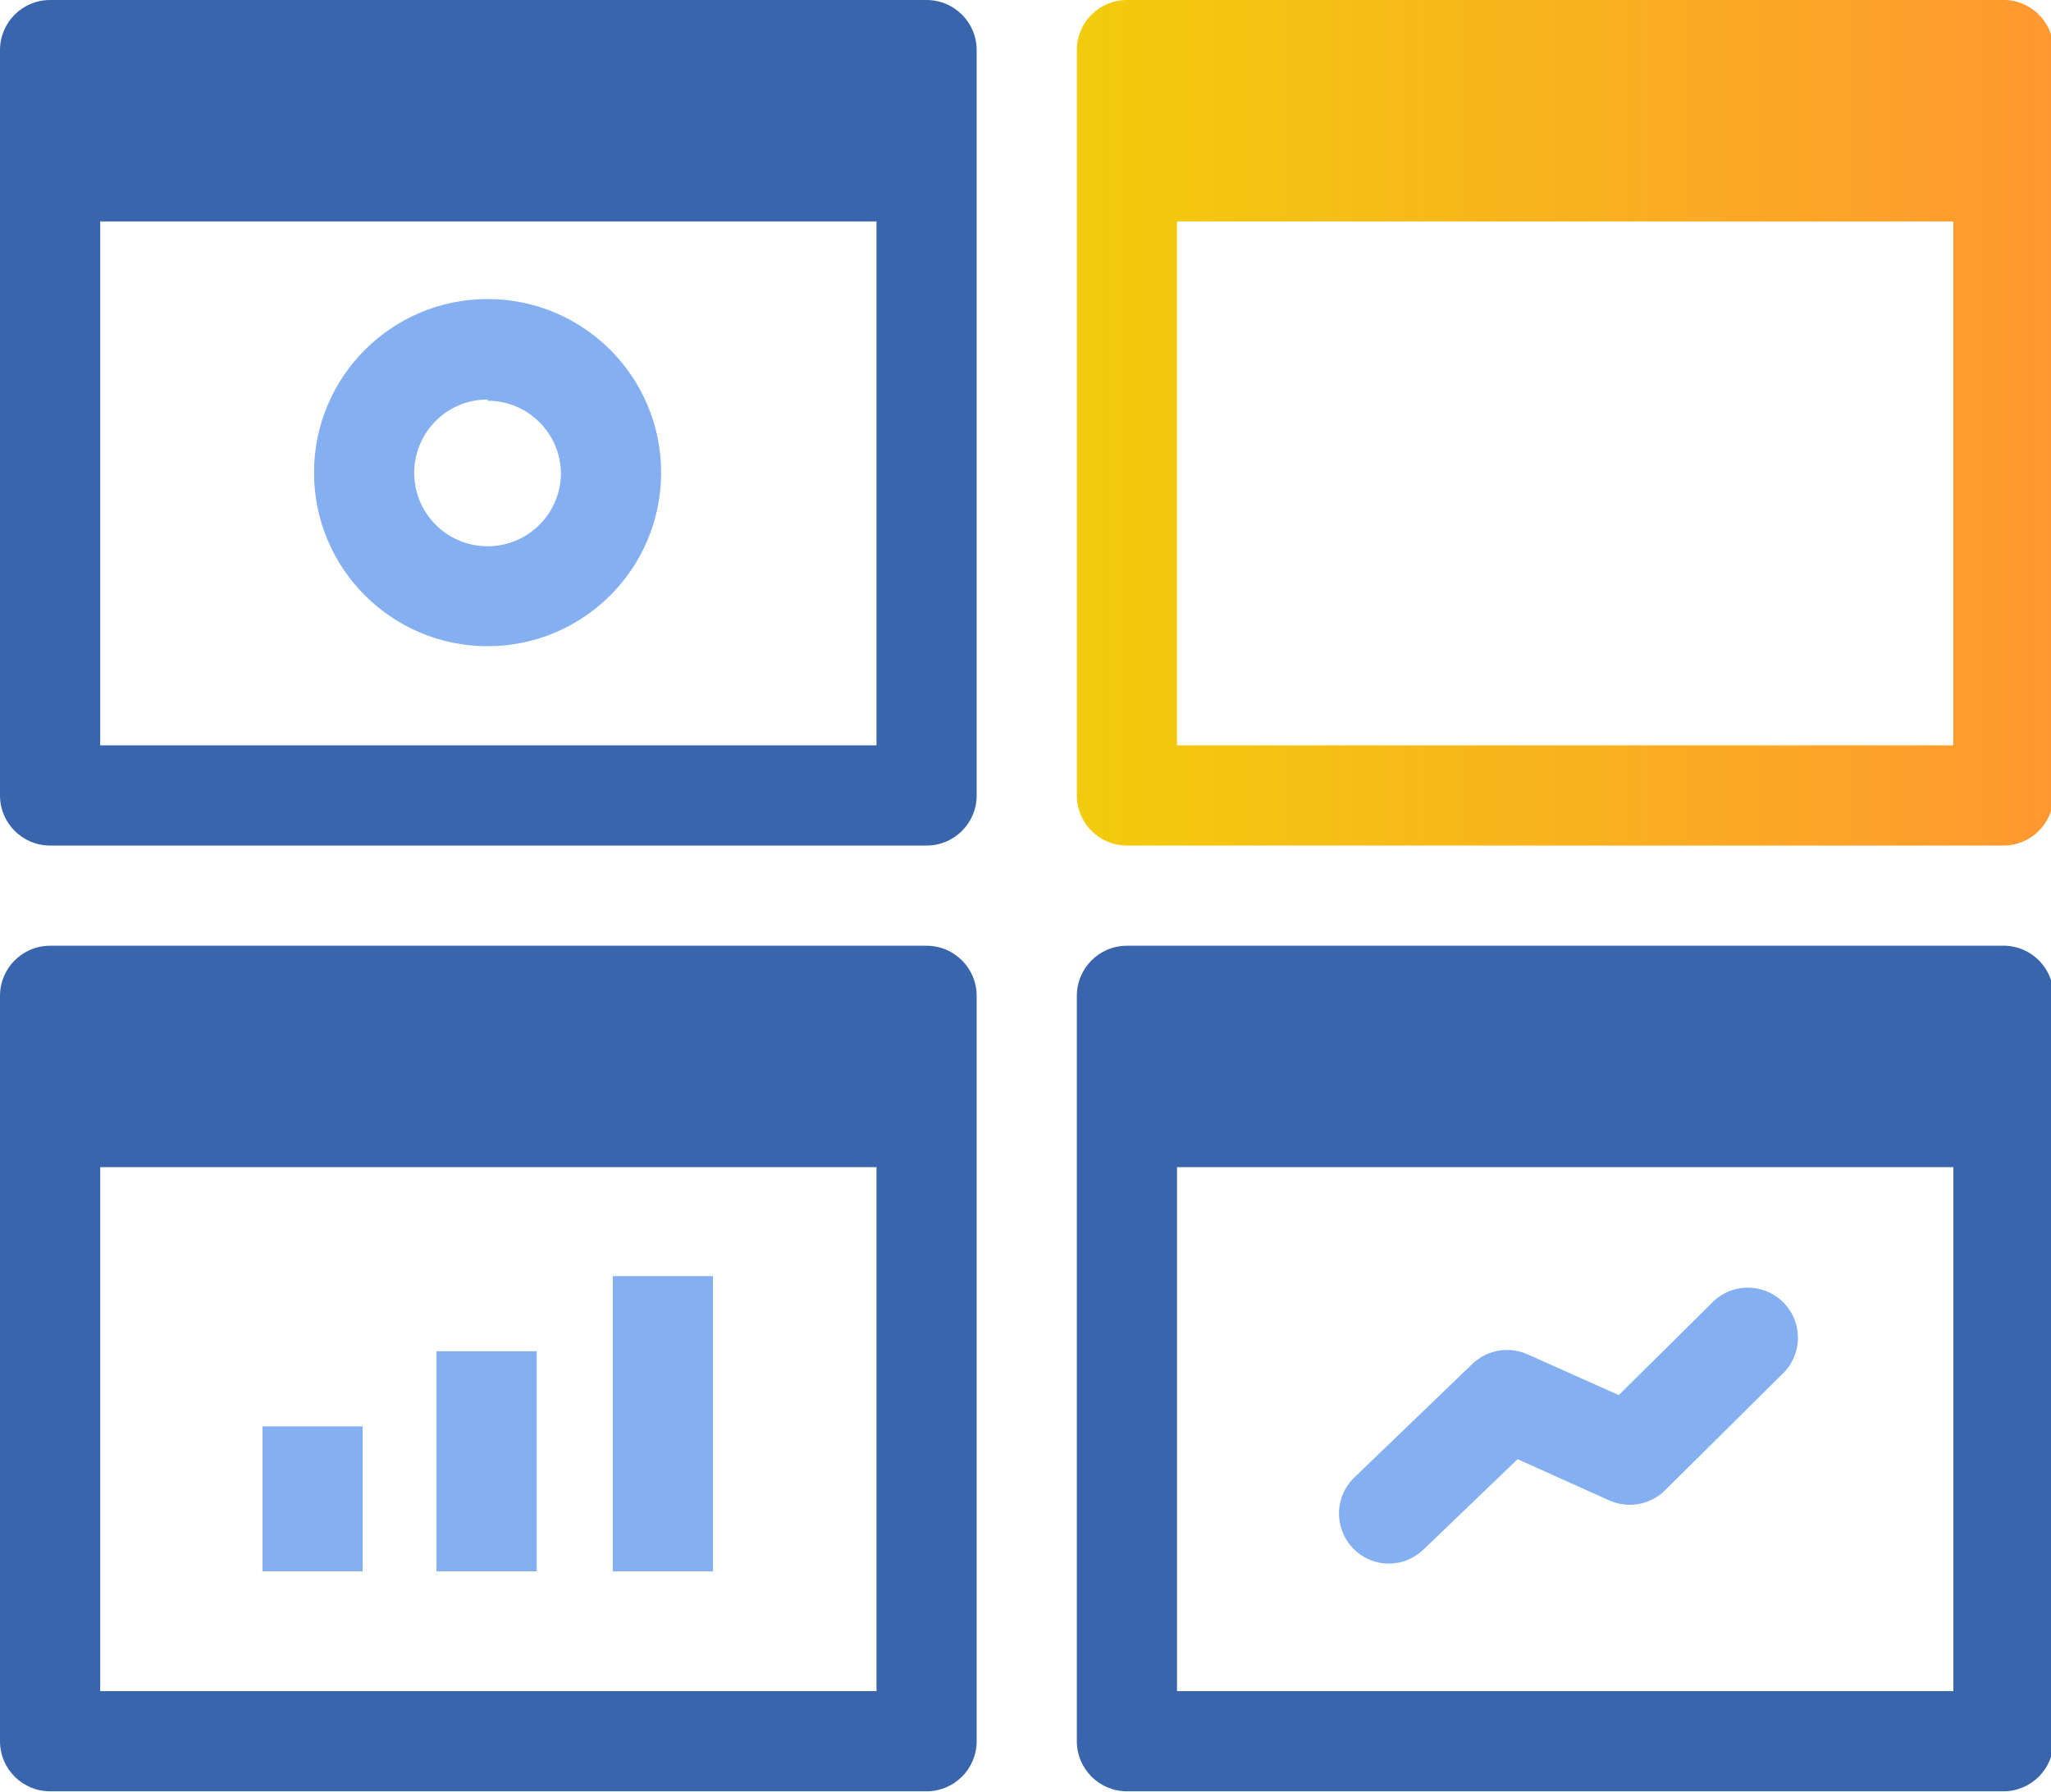
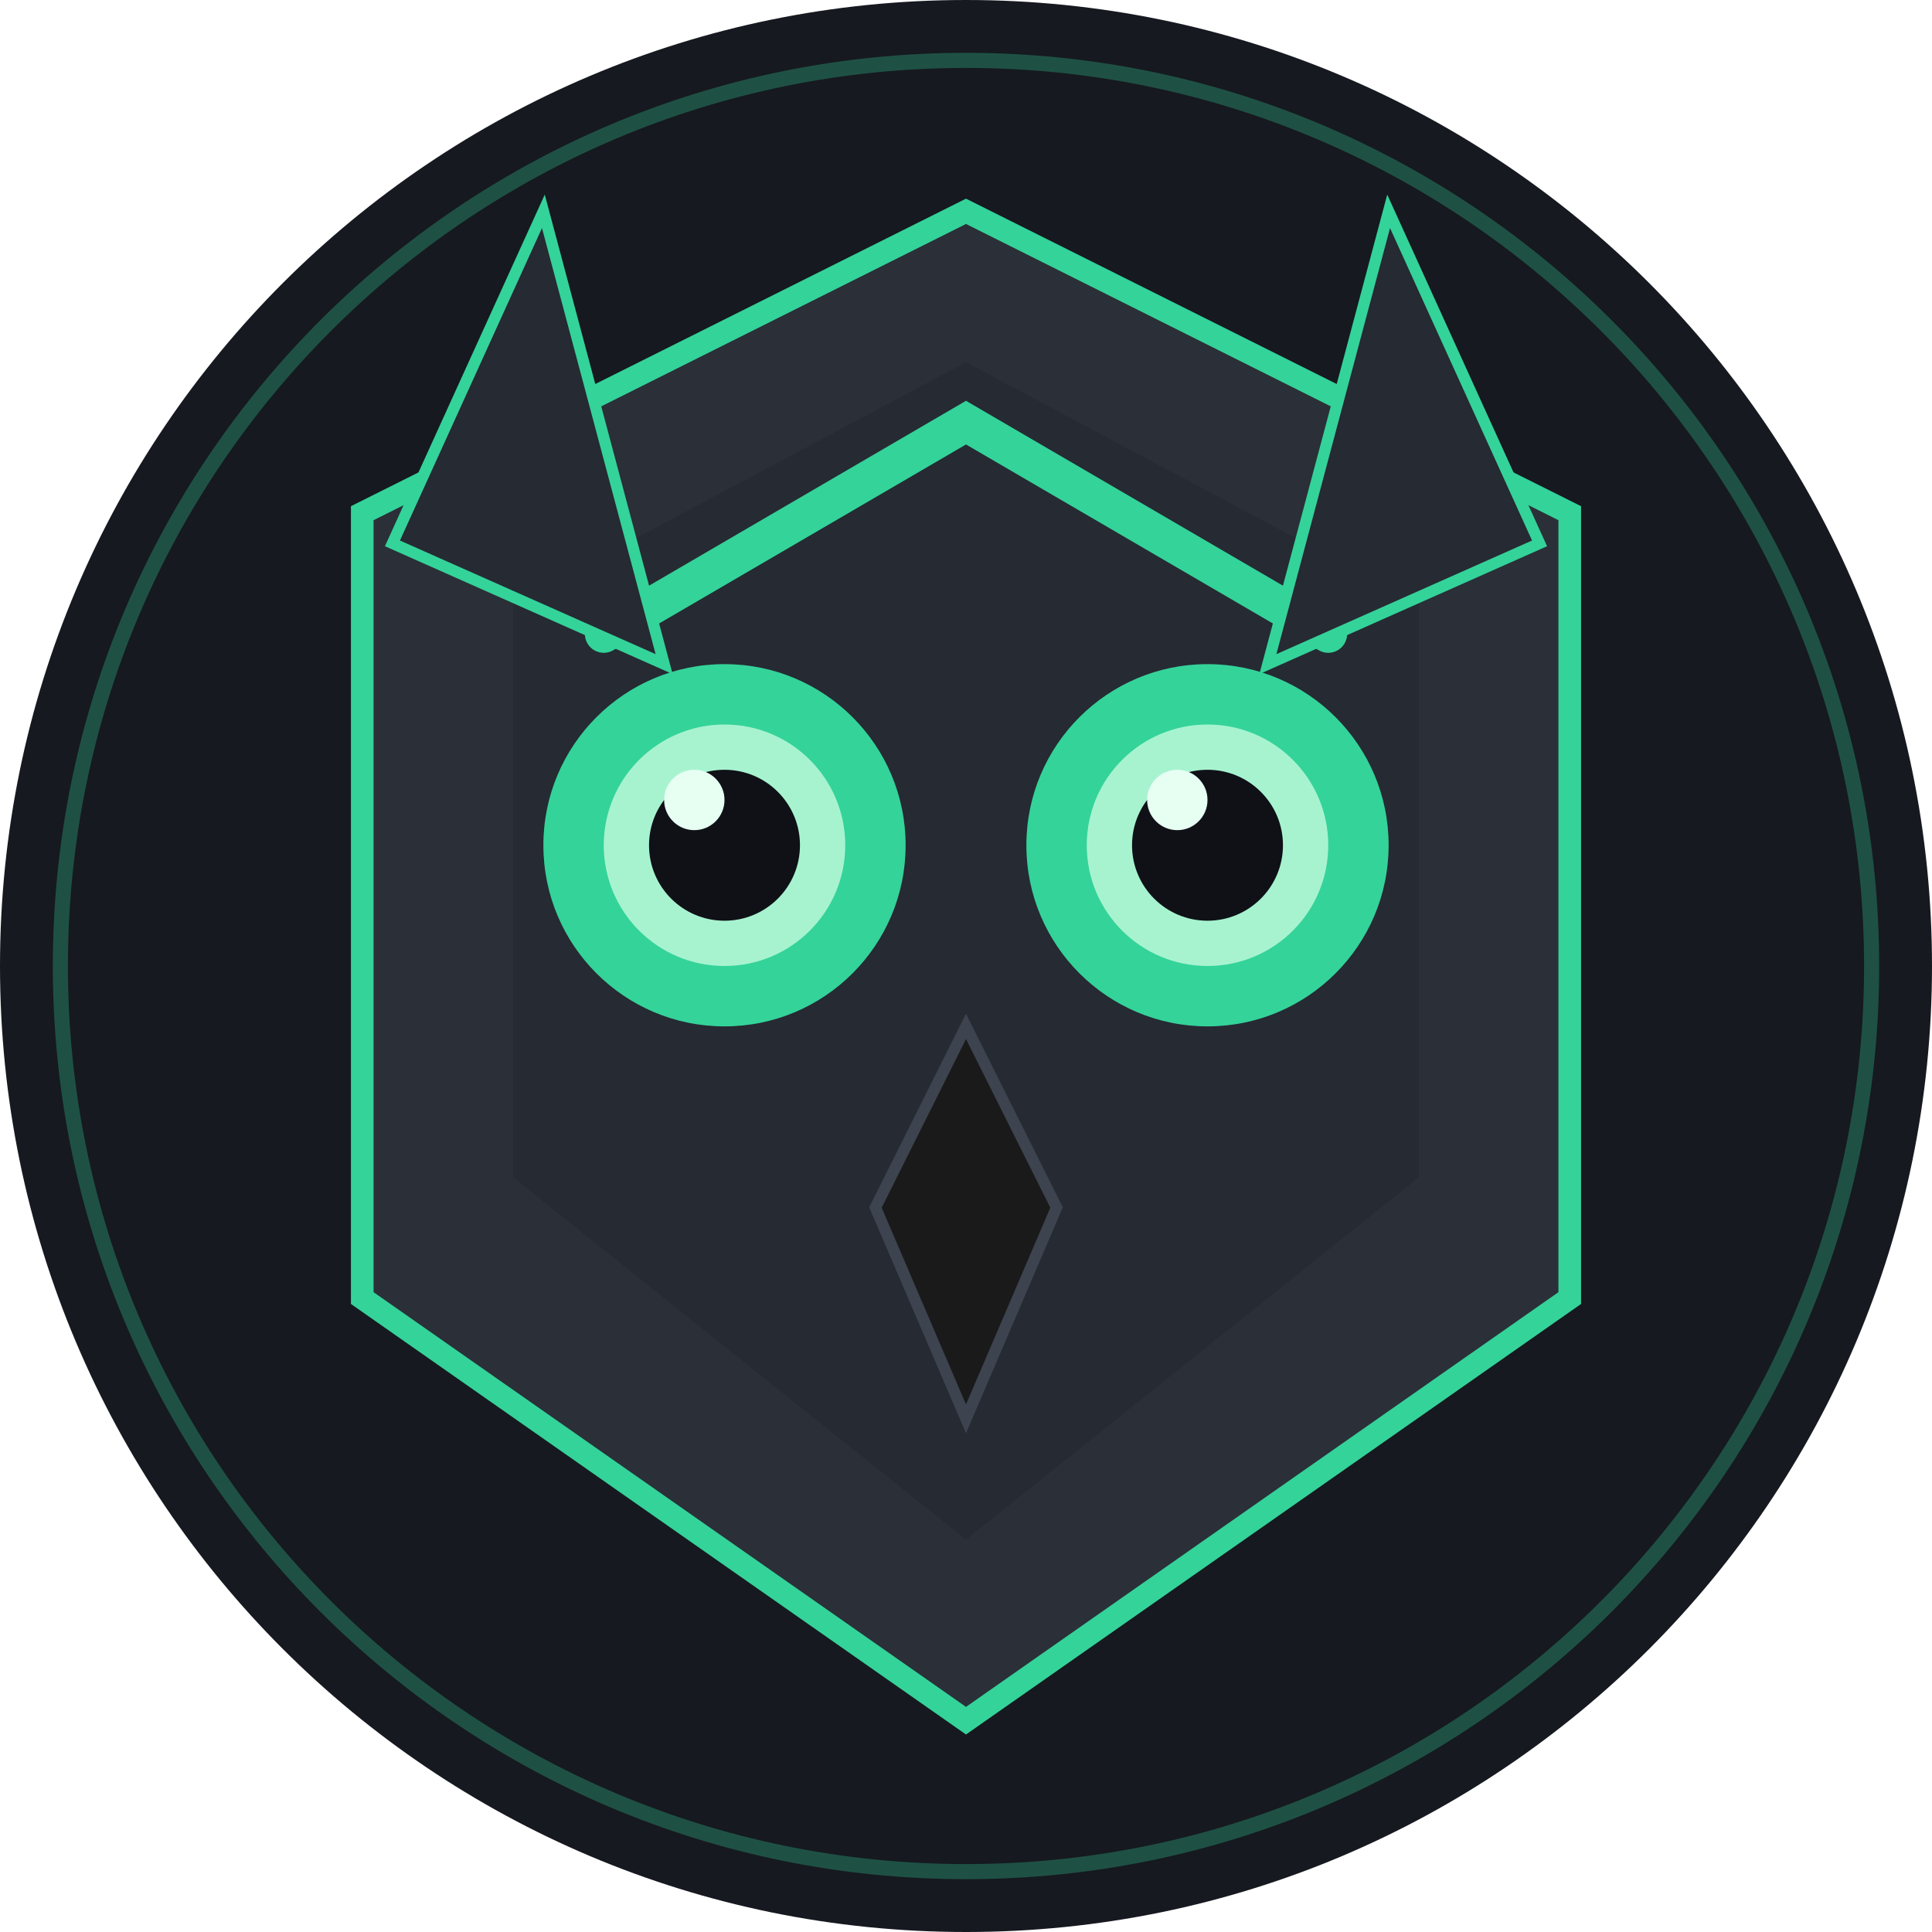
- <svg xmlns="http://www.w3.org/2000/svg" viewBox="0 0 81.9 71.52">
-   <defs>
-     <style>.cls-1{fill:#84aff1;}.cls-2{fill:#3865ab;}.cls-3{fill:url(#linear-gradient);}</style>
-     <linearGradient id="linear-gradient" x1="42.95" y1="16.88" x2="81.9" y2="16.88" gradientUnits="userSpaceOnUse">
-       <stop offset="0" stop-color="#f2cc0c" />
-       <stop offset="1" stop-color="#ff9830" />
-     </linearGradient>
-   </defs>
-   <g id="Layer_2" data-name="Layer 2">
-     <g id="Layer_1-2" data-name="Layer 1">
-       <path class="cls-1" d="M55.46,62.43A2,2,0,0,1,54.07,59l4.72-4.54a2,2,0,0,1,2.2-.39l3.65,1.63,3.68-3.64a2,2,0,1,1,2.81,2.84l-4.64,4.6a2,2,0,0,1-2.22.41L60.6,58.26l-3.76,3.61A2,2,0,0,1,55.46,62.43Z" />
-       <path class="cls-2" d="M37,0H2A2,2,0,0,0,0,2V31.76a2,2,0,0,0,2,2H37a2,2,0,0,0,2-2V2A2,2,0,0,0,37,0ZM4,29.76V8.84H35V29.76Z" />
-       <path class="cls-3" d="M79.9,0H45a2,2,0,0,0-2,2V31.76a2,2,0,0,0,2,2h35a2,2,0,0,0,2-2V2A2,2,0,0,0,79.9,0ZM47,29.76V8.84h31V29.76Z" />
-       <path class="cls-2" d="M37,37.76H2a2,2,0,0,0-2,2V69.52a2,2,0,0,0,2,2H37a2,2,0,0,0,2-2V39.76A2,2,0,0,0,37,37.76ZM4,67.52V46.6H35V67.52Z" />
-       <path class="cls-2" d="M79.9,37.76H45a2,2,0,0,0-2,2V69.52a2,2,0,0,0,2,2h35a2,2,0,0,0,2-2V39.76A2,2,0,0,0,79.9,37.76ZM47,67.52V46.6h31V67.52Z" />
-       <rect class="cls-1" x="10.48" y="56.95" width="4" height="5.79" />
-       <rect class="cls-1" x="17.43" y="53.95" width="4" height="8.79" />
-       <rect class="cls-1" x="24.47" y="50.95" width="4" height="11.79" />
-       <path class="cls-1" d="M19.47,25.8a6.93,6.93,0,1,1,6.93-6.92A6.93,6.93,0,0,1,19.47,25.8Zm0-9.85a2.93,2.93,0,1,0,2.93,2.93A2.93,2.93,0,0,0,19.47,16Z" />
-     </g>
-   </g>
+ <svg xmlns="http://www.w3.org/2000/svg" version="1.2" baseProfile="tiny-ps" viewBox="0 0 512 512" width="512" height="512">
+   <circle cx="256" cy="256" r="256" fill="#161920" />
+   <circle cx="256" cy="256" r="240" fill="none" stroke="#34D399" stroke-width="4" opacity="0.3" />
+   <path d="M256 56 L416 136 L416 344 L256 456 L96 344 L96 136 Z" fill="#2A2F38" />
+   <path d="M256 56 L416 136 L416 344 L256 456 L96 344 L96 136 Z" fill="none" stroke="#34D399" stroke-width="6" />
+   <path d="M256 96 L376 160 L376 312 L256 408 L136 312 L136 160 Z" fill="#252A33" />
+   <path d="M160 168 L256 112 L352 168" fill="none" stroke="#34D399" stroke-width="10" stroke-linecap="round" />
+   <circle cx="192" cy="224" r="48" fill="#34D399" />
+   <circle cx="192" cy="224" r="32" fill="#A7F3D0" />
+   <circle cx="192" cy="224" r="20" fill="#0F1117" />
+   <circle cx="184" cy="212" r="8" fill="#E7FFF3" />
+   <circle cx="320" cy="224" r="48" fill="#34D399" />
+   <circle cx="320" cy="224" r="32" fill="#A7F3D0" />
+   <circle cx="320" cy="224" r="20" fill="#0F1117" />
+   <circle cx="312" cy="212" r="8" fill="#E7FFF3" />
+   <path d="M256 272 L232 320 L256 376 L280 320 Z" fill="#1a1a1a" />
+   <path d="M256 272 L232 320 L256 376 L280 320 Z" fill="none" stroke="#3D4450" stroke-width="3" />
+   <path d="M104 144 L144 56 L176 176 Z" fill="#252A33" />
+   <path d="M104 144 L144 56 L176 176 Z" fill="none" stroke="#34D399" stroke-width="3" />
+   <path d="M408 144 L368 56 L336 176 Z" fill="#252A33" />
+   <path d="M408 144 L368 56 L336 176 Z" fill="none" stroke="#34D399" stroke-width="3" />
</svg>
